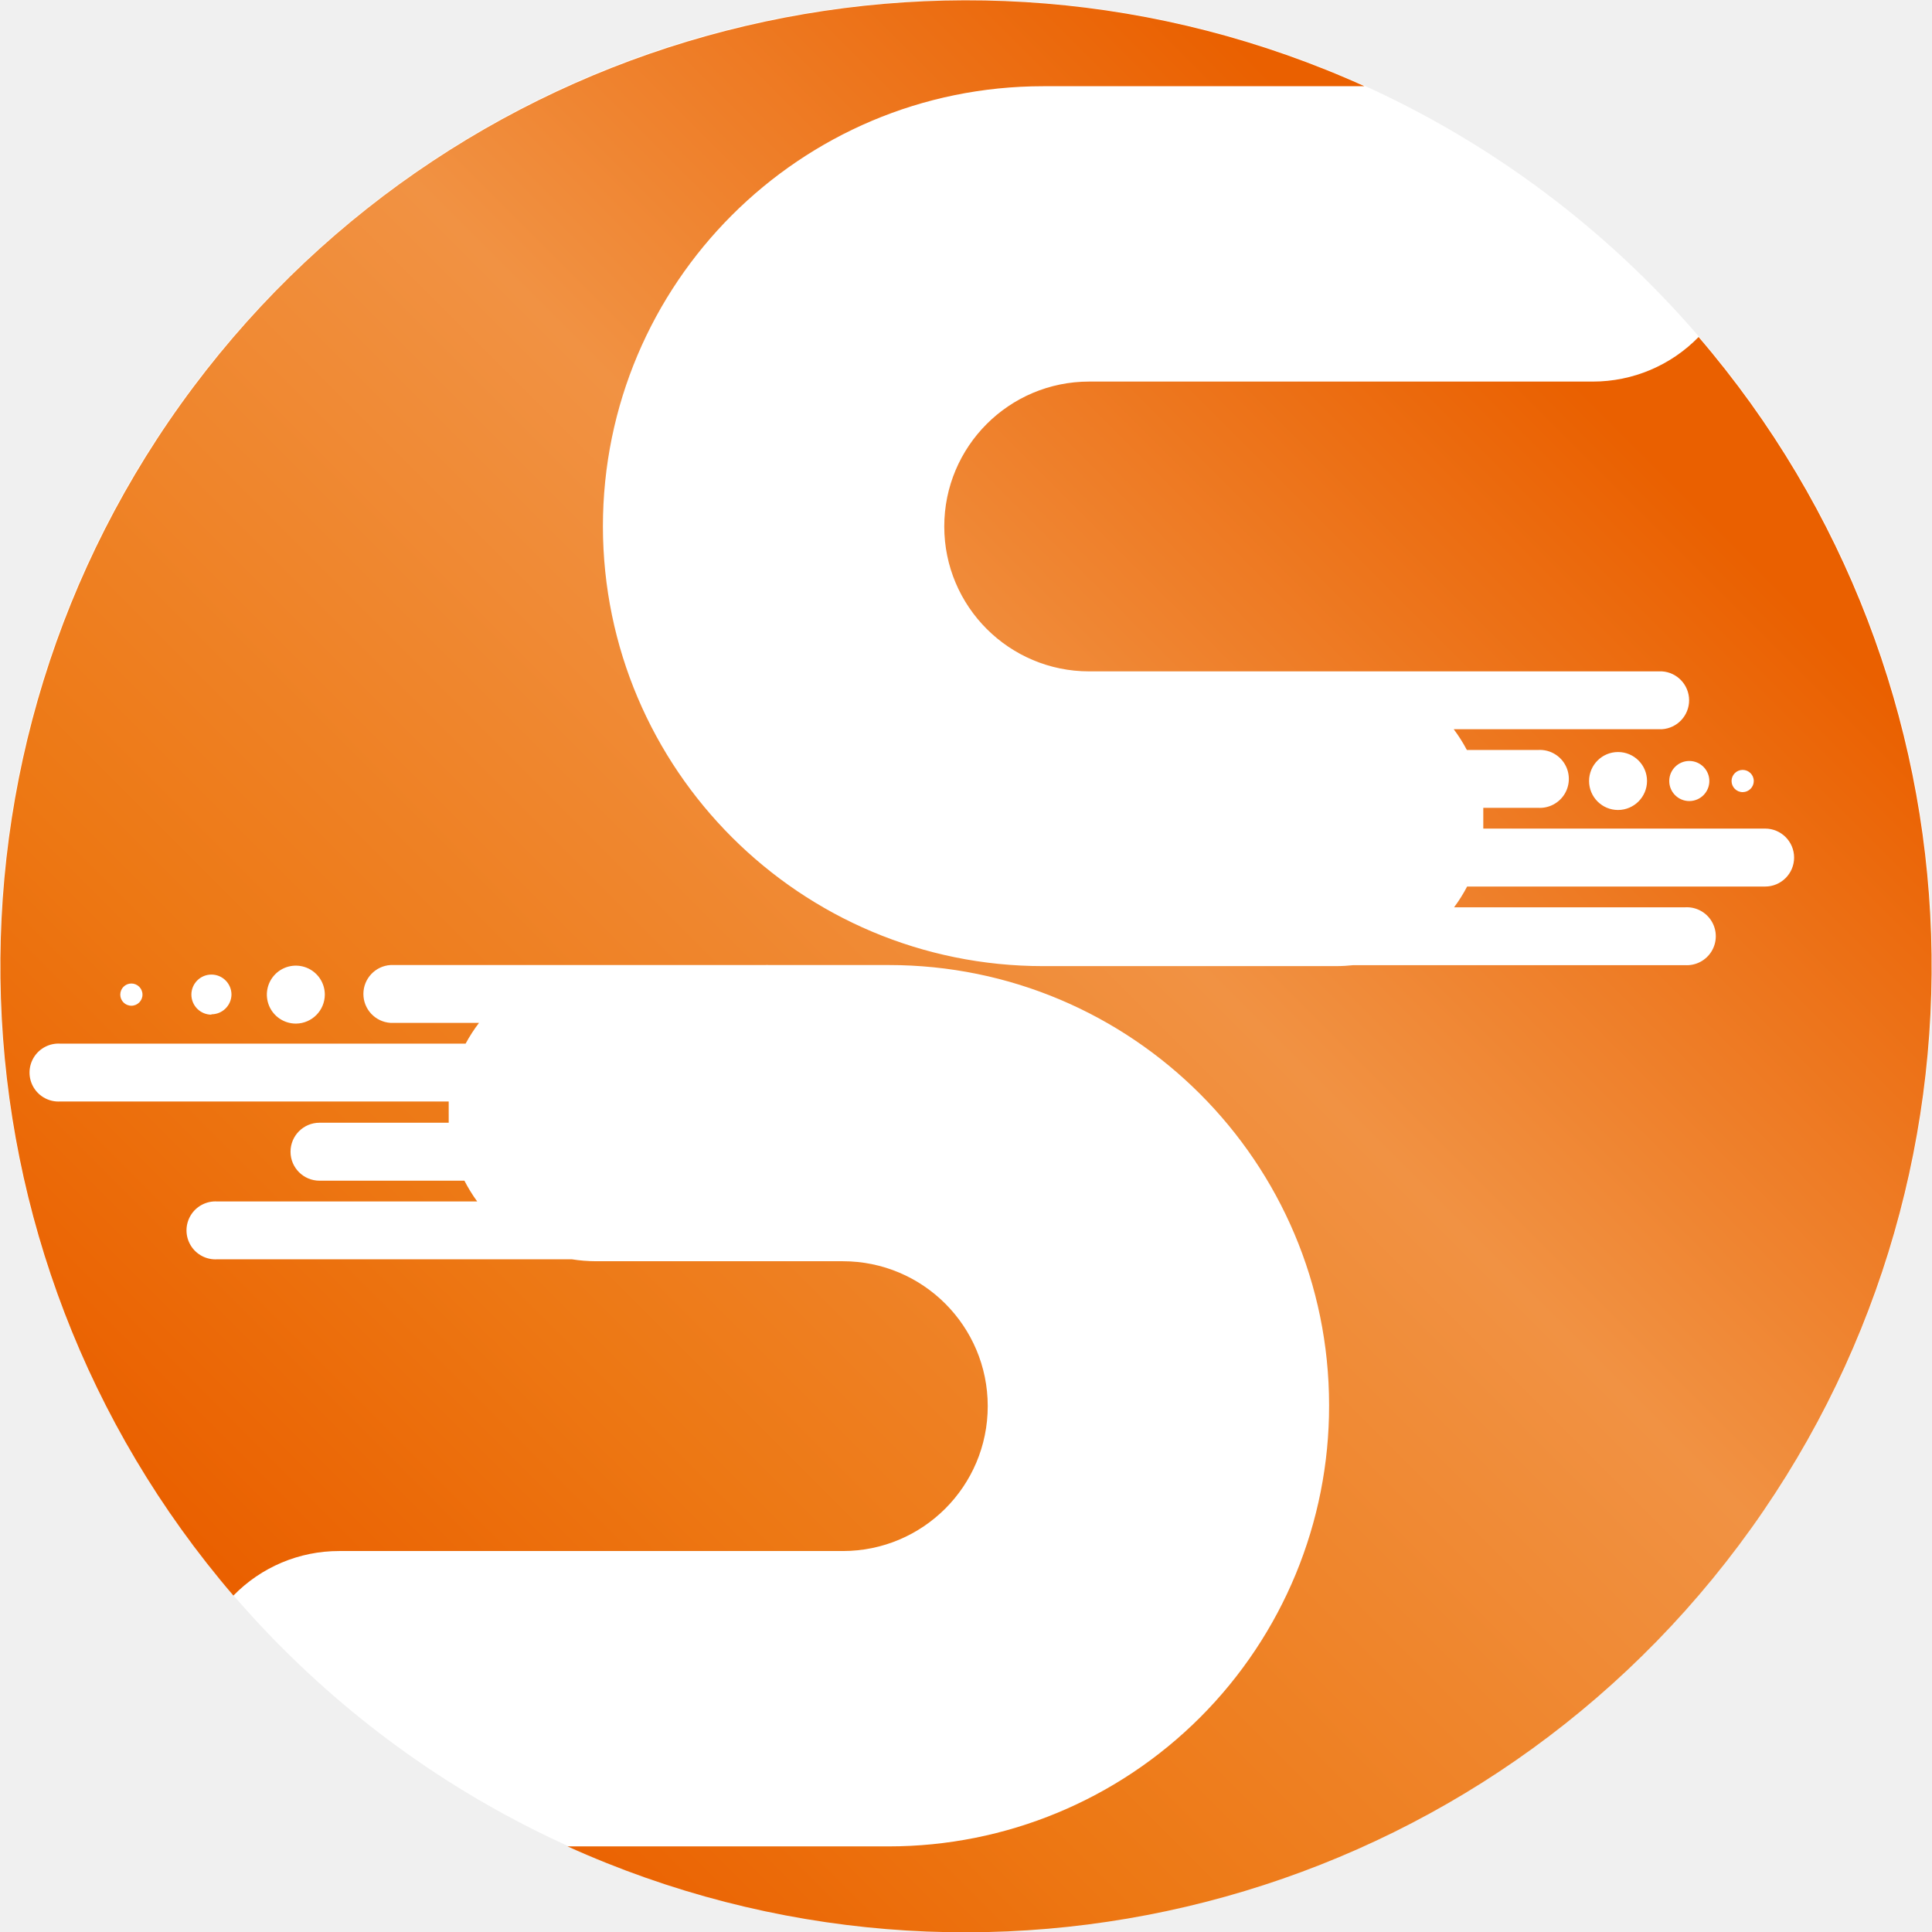
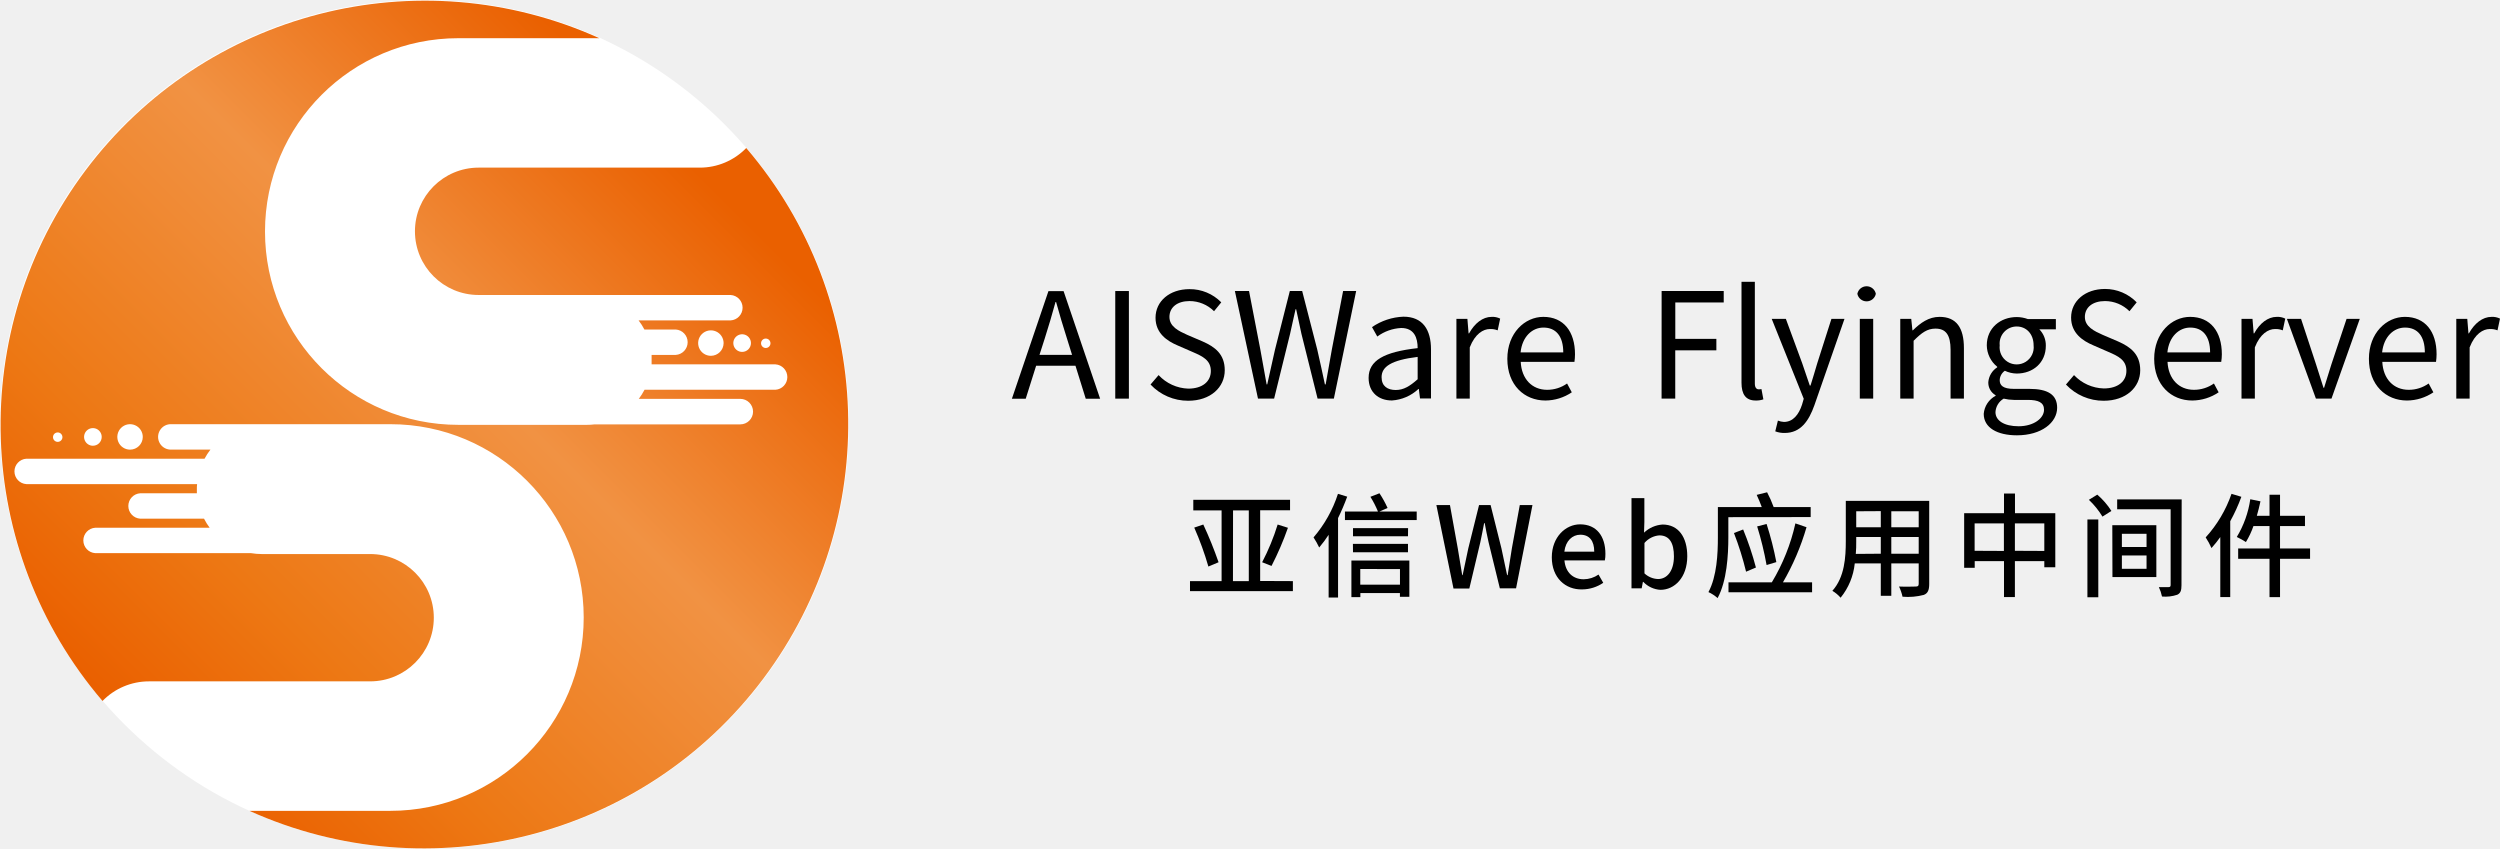
- <svg xmlns="http://www.w3.org/2000/svg" viewBox="0 0 160 160">
+ <svg xmlns="http://www.w3.org/2000/svg" viewBox="0 0 530.19 180">
  <defs>
    <style>.cls-1{fill:#fff;}.cls-2{fill:url(#未命名的渐变_4);}</style>
-     <linearGradient id="未命名的渐变_4" x1="129.53" y1="30.49" x2="24.26" y2="135.76" gradientUnits="userSpaceOnUse">
+     <linearGradient id="未命名的渐变_4" x1="145.73" y1="34.3" x2="27.3" y2="152.73" gradientUnits="userSpaceOnUse">
      <stop offset="0" stop-color="#ea6000" />
      <stop offset="0.38" stop-color="#f19243" />
      <stop offset="0.77" stop-color="#ed7814" />
      <stop offset="1" stop-color="#ea6000" />
    </linearGradient>
  </defs>
  <g id="图层_2" data-name="图层 2">
    <g id="图层_1-2" data-name="图层 1">
-       <ellipse class="cls-1" cx="80" cy="79.98" rx="80" ry="79.98" />
-       <path class="cls-2" d="M140.68,27.9a12.22,12.22,0,0,1-8.76,3.7H90.2a12,12,0,0,0-12,12h0a12,12,0,0,0,12,12h20.44c.35,0,.7,0,1,0h26a2.4,2.4,0,0,1,0,4.79H120.39a12.8,12.8,0,0,1,1.09,1.72h5.89a2.4,2.4,0,1,1,0,4.79h-4.53c0,.3,0,.59,0,.88h0q0,.44,0,.84h23.34a2.4,2.4,0,0,1,0,4.8H121.5a12.74,12.74,0,0,1-1.08,1.72h19.12a2.4,2.4,0,1,1,0,4.79H112.09a13.94,13.94,0,0,1-1.45.08H86.4A36.46,36.46,0,0,1,49.93,43.6h0A36.47,36.47,0,0,1,86.4,7.14H113a80,80,0,0,0-93.67,125,12.19,12.19,0,0,1,8.76-3.69H69.8a12,12,0,0,0,12-12h0a12,12,0,0,0-12-12H49.36a13.16,13.16,0,0,1-2-.16H18a2.4,2.4,0,1,1,0-4.79H39.52a13.25,13.25,0,0,1-1.06-1.72h-12a2.4,2.4,0,1,1,0-4.8h10.7c0-.25,0-.5,0-.76h0c0-.32,0-.64,0-1H5a2.4,2.4,0,1,1,0-4.79H38.56a12.94,12.94,0,0,1,1.11-1.72H32.34a2.4,2.4,0,0,1,0-4.79h31a2.19,2.19,0,0,1,.36,0H73.6a36.47,36.47,0,0,1,36.47,36.46h0A36.47,36.47,0,0,1,73.6,152.91H47a80,80,0,0,0,93.67-125ZM134,67.08a2.4,2.4,0,1,1,2.4-2.4A2.41,2.41,0,0,1,134,67.08Zm5.9-.74a1.66,1.66,0,1,1,1.66-1.66A1.66,1.66,0,0,1,139.91,66.34Zm4.42-.74a.92.92,0,1,1,.92-.92A.92.92,0,0,1,144.33,65.6ZM10.88,83.29a.92.92,0,1,1,.92-.92A.92.92,0,0,1,10.88,83.29Zm6.63.74a1.66,1.66,0,1,1,1.66-1.66A1.66,1.66,0,0,1,17.51,84Zm7,.74a2.4,2.4,0,1,1,2.39-2.4A2.41,2.41,0,0,1,24.52,84.77Z" />
+       <path d="M274.19,123.24v2.13H252.37v-2.13h6.7v-15h-6V106h20.52v2.21h-6.34v15Zm-19-12a84.56,84.56,0,0,1,3.24,8l-2.16.91a65.67,65.67,0,0,0-3-8.26Zm6.29,12h3.36v-15H261.5Zm6.19-4a47.56,47.56,0,0,0,3.29-8l2.18.69a64.16,64.16,0,0,1-3.48,8.09Z" />
+       <path d="M285.71,105.33a47.26,47.26,0,0,1-1.94,4.54v16.85h-2v-13.3a25.46,25.46,0,0,1-2,2.69,17.28,17.28,0,0,0-1.2-2.14,26.85,26.85,0,0,0,5.18-9.24Zm14.74,3.15v1.82H285.23v-1.82h7a20.57,20.57,0,0,0-1.6-3.12l1.92-.75a21.47,21.47,0,0,1,1.72,3.12l-1.72.75ZM286.6,118.87h12.29v7.7h-2v-.79H288.5v.86h-1.9Zm12-5.14H286.94V112h11.68Zm-11.68,1.61h11.68v1.78H286.94Zm1.56,5.33V124h8.42v-3.31Z" />
+       <path d="M304.62,107.11h2.88l1.66,9.19.94,5.67h.09c.39-1.9.79-3.8,1.2-5.67l2.28-9.19h2.45l2.3,9.19c.41,1.85.8,3.75,1.2,5.67h.12c.29-1.92.6-3.82.89-5.67l1.68-9.19H325l-3.48,17.66h-3.44L315.69,115c-.31-1.4-.58-2.72-.82-4.06h-.12c-.24,1.34-.53,2.66-.81,4.06l-2.33,9.81h-3.36Z" />
+       <path d="M329.1,118.2c0-4.3,2.93-7,6-7,3.5,0,5.37,2.52,5.37,6.26a6.51,6.51,0,0,1-.12,1.39h-8.57c.22,2.52,1.8,4,4.09,4a5.64,5.64,0,0,0,3.14-1l1,1.75a8,8,0,0,1-4.47,1.4C332,125.09,329.1,122.54,329.1,118.2Zm9-1.2c0-2.28-1-3.6-2.95-3.6-1.66,0-3.12,1.27-3.39,3.6Z" />
+       <path d="M348.5,123.4h-.08l-.26,1.37H346V105.64h2.73v5.07l-.07,2.25a6.33,6.33,0,0,1,3.94-1.72c3.34,0,5.23,2.66,5.23,6.72,0,4.53-2.71,7.13-5.69,7.13A5.46,5.46,0,0,1,348.5,123.4ZM355,118c0-2.76-.89-4.46-3.1-4.46a4.62,4.62,0,0,0-3.15,1.61v6.45a4.43,4.43,0,0,0,2.88,1.2C353.54,122.8,355,121.1,355,118Z" />
+       <path d="M366.54,109.68V114c0,3.7-.31,9.22-2.28,12.84a7.56,7.56,0,0,0-1.94-1.27c1.8-3.36,2-8.19,2-11.57v-6.46h9.31c-.31-.84-.7-1.8-1.08-2.59l2.21-.55a24.45,24.45,0,0,1,1.39,3.14H384v2.12ZM384.3,123.5v2.11H366.57V123.5h9.19a41.9,41.9,0,0,0,5-12.5l2.36.81a52.4,52.4,0,0,1-5,11.69Zm-14-2.26a64.9,64.9,0,0,0-2.57-8.2l1.95-.75a63.79,63.79,0,0,1,2.71,8.07Zm4.35-1.41a67.94,67.94,0,0,0-2-8.19l2-.52a68,68,0,0,1,2.07,8.09Z" />
+       <path d="M409.14,123.86c0,1.3-.31,2-1.17,2.31a13.28,13.28,0,0,1-4.49.38,9.86,9.86,0,0,0-.74-2.16c1.53.07,3.12,0,3.57,0s.6-.15.6-.6v-4.3H401.1v6.87h-2.23v-6.87h-5.52a13.73,13.73,0,0,1-3,7.27,7.28,7.28,0,0,0-1.75-1.46c2.61-2.9,2.85-7.15,2.85-10.54v-8.54h17.69Zm-10.27-6.43v-3.55h-5.21v1c0,.81,0,1.7-.09,2.59Zm-5.21-9v3.39h5.21V108.4Zm13.25,0H401.1v3.39h5.81Zm0,9v-3.55H401.1v3.55Z" />
+       <path d="M435.88,108.84v11.47h-2.33V119h-6.24v7.63H425V119h-6.21v1.42h-2.24V108.84H425v-4.18h2.33v4.18Zm-10.9,8V111h-6.21v5.81Zm8.57,0V111h-6.24v5.81Z" />
+       <path d="M442.69,110.16H445v16.51h-2.31Zm2.09-5.26a15.69,15.69,0,0,1,3,3.46l-1.9,1.2A16.79,16.79,0,0,0,443,106Zm3.19,6.48h9.34v11H448Zm14.67,12.75c0,1.12-.21,1.67-.89,2a7.93,7.93,0,0,1-3.24.38,9,9,0,0,0-.67-2c.91,0,1.82,0,2.09,0s.41-.12.41-.43V108H449v-2.09h13.68ZM450,116h5.23V113.2H450Zm0,4.63h5.23v-2.83H450Z" />
+       <path d="M475.34,105.36a36.92,36.92,0,0,1-2.36,5.18v16.08h-2.11V113.9a24.39,24.39,0,0,1-1.87,2.33,14.8,14.8,0,0,0-1.23-2.26,26.73,26.73,0,0,0,5.48-9.24Zm14.57,13.15h-6.37v8.13h-2.23v-8.13h-6.65v-2.19h6.65v-4.75H477.9a17.29,17.29,0,0,1-1.6,3.39,14.35,14.35,0,0,0-1.93-1.08,21.31,21.31,0,0,0,2.86-8l2.16.44c-.21,1-.48,2.06-.77,3.07h2.69v-4.47h2.23v4.47h5.29v2.18h-5.29v4.75h6.37Z" />
+       <path d="M228.08,77.56h-8.34l-2.21,7H214.6l7.75-22.82h3.21l7.75,22.82h-3.05Zm-.72-2.3-1.09-3.49c-.84-2.58-1.55-5.07-2.3-7.72h-.12c-.72,2.68-1.47,5.14-2.28,7.72l-1.12,3.49Z" />
+       <path d="M236.52,61.72h2.89V84.54h-2.89Z" />
+       <path d="M244,81.55l1.71-2A9,9,0,0,0,252,82.42c3,0,4.79-1.5,4.79-3.74s-1.65-3.08-3.79-4l-3.3-1.44c-2.12-.9-4.64-2.52-4.64-5.85,0-3.52,3-6.07,7.19-6.07A9.32,9.32,0,0,1,259,64.12L257.47,66a7.38,7.38,0,0,0-5.2-2.15c-2.58,0-4.26,1.31-4.26,3.37s2,3,3.76,3.79l3.27,1.4c2.65,1.16,4.7,2.71,4.7,6.11,0,3.61-3,6.47-7.75,6.47A10.91,10.91,0,0,1,244,81.55Z" />
+       <path d="M261.89,61.72h3l2.4,12.42c.43,2.46.9,4.92,1.33,7.38h.13c.53-2.46,1.09-4.92,1.65-7.38l3.14-12.42h2.62l3.2,12.42c.56,2.43,1.09,4.89,1.62,7.38h.16q.64-3.73,1.31-7.38l2.39-12.42h2.77l-4.73,22.82h-3.45L276,70.78c-.4-1.81-.75-3.46-1.12-5.2h-.12c-.38,1.74-.78,3.39-1.16,5.2l-3.39,13.76h-3.42Z" />
+       <path d="M290.25,80.15c0-3.68,3.21-5.51,10.4-6.32,0-2.18-.72-4.27-3.49-4.27a9.33,9.33,0,0,0-5.07,1.81l-1.12-2a12.65,12.65,0,0,1,6.66-2.21c4.11,0,5.85,2.77,5.85,6.94v10.4h-2.33l-.25-2h-.09a9.06,9.06,0,0,1-5.61,2.43C292.37,84.94,290.25,83.2,290.25,80.15Zm10.4.28V75.69C295,76.38,293,77.78,293,80c0,1.93,1.31,2.71,3,2.71S299,81.89,300.65,80.43Z" />
+       <path d="M308.87,67.63h2.33l.25,3.08h.1c1.18-2.14,2.89-3.51,4.79-3.51a3.62,3.62,0,0,1,1.81.37l-.53,2.49a4,4,0,0,0-1.65-.28c-1.4,0-3.15,1-4.27,3.89V84.54h-2.83Z" />
+       <path d="M319.67,76.1c0-5.48,3.71-8.9,7.63-8.9,4.3,0,6.72,3.11,6.72,7.93a11.34,11.34,0,0,1-.12,1.62H322.51c.18,3.61,2.39,5.92,5.6,5.92a7.27,7.27,0,0,0,4.23-1.34l1,1.87a10.09,10.09,0,0,1-5.6,1.74C323.28,84.94,319.67,81.67,319.67,76.1Zm11.86-1.37c0-3.43-1.55-5.26-4.2-5.26-2.39,0-4.51,1.93-4.85,5.26Z" />
+       <path d="M352.39,61.72h13.17v2.43H355.29v7.72H364v2.42h-8.72V84.54h-2.9Z" />
+       <path d="M369.33,81.17V59.76h2.83v21.6c0,.87.38,1.21.81,1.21a2.54,2.54,0,0,0,.59-.06l.41,2.18a4.39,4.39,0,0,1-1.65.25C370.2,84.94,369.33,83.57,369.33,81.17Z" />
+       <path d="M376.49,91.48l.56-2.28a3.88,3.88,0,0,0,1.28.28c1.93,0,3.14-1.55,3.83-3.64l.37-1.27-6.79-16.94h3l3.46,9.4c.49,1.47,1.09,3.21,1.61,4.73h.16c.47-1.52,1-3.23,1.43-4.73l3-9.4h2.77l-6.38,18.31c-1.18,3.33-2.92,5.88-6.29,5.88A5.35,5.35,0,0,1,376.49,91.48Z" />
+       <path d="M393.9,62.31a2,2,0,0,1,3.92,0,2,2,0,0,1-3.92,0Zm.52,5.32h2.84V84.54h-2.84Z" />
+       <path d="M403,67.63h2.33l.25,2.43h.09c1.62-1.59,3.36-2.86,5.67-2.86,3.55,0,5.16,2.3,5.16,6.63V84.54h-2.83V74.2c0-3.17-1-4.51-3.2-4.51-1.75,0-2.93.87-4.64,2.58V84.54H403Z" />
+       <path d="M420.7,87.77a4.78,4.78,0,0,1,2.52-3.83v-.12a3.06,3.06,0,0,1-1.55-2.77,4.15,4.15,0,0,1,1.89-3.15v-.12a5.93,5.93,0,0,1-2.21-4.54c0-3.71,2.93-6,6.35-6a6.92,6.92,0,0,1,2.37.43H436v2.18H432.5a4.83,4.83,0,0,1,1.37,3.49c0,3.61-2.74,5.88-6.17,5.88a5.94,5.94,0,0,1-2.52-.59,2.52,2.52,0,0,0-1.09,2c0,1.09.69,1.84,3,1.84h3.3c3.92,0,5.88,1.24,5.88,4,0,3.14-3.3,5.85-8.53,5.85C423.56,92.32,420.7,90.7,420.7,87.77Zm12.79-.87c0-1.56-1.21-2.09-3.45-2.09h-2.93a9.89,9.89,0,0,1-2.18-.27,3.56,3.56,0,0,0-1.74,2.86c0,1.8,1.84,3,4.92,3C431.35,90.39,433.49,88.68,433.49,86.9Zm-2.21-13.66c0-2.46-1.58-4-3.58-4a3.62,3.62,0,0,0-3.61,4,3.62,3.62,0,1,0,7.19,0Z" />
+       <path d="M438.14,81.55l1.71-2a9,9,0,0,0,6.32,2.83c3,0,4.79-1.5,4.79-3.74s-1.65-3.08-3.8-4l-3.3-1.44c-2.11-.9-4.63-2.52-4.63-5.85,0-3.52,3-6.07,7.19-6.07a9.33,9.33,0,0,1,6.72,2.84L451.61,66a7.37,7.37,0,0,0-5.19-2.15c-2.59,0-4.27,1.31-4.27,3.37s2,3,3.77,3.79l3.27,1.4c2.64,1.16,4.7,2.71,4.7,6.11,0,3.61-3,6.47-7.75,6.47A10.91,10.91,0,0,1,438.14,81.55Z" />
+       <path d="M456.85,76.1c0-5.48,3.7-8.9,7.62-8.9,4.3,0,6.73,3.11,6.73,7.93a11.15,11.15,0,0,1-.13,1.62H459.68c.18,3.61,2.4,5.92,5.6,5.92a7.32,7.32,0,0,0,4.24-1.34l1,1.87a10.09,10.09,0,0,1-5.6,1.74C460.46,84.94,456.85,81.67,456.85,76.1Zm11.86-1.37c0-3.43-1.56-5.26-4.21-5.26-2.39,0-4.51,1.93-4.85,5.26Z" />
+       <path d="M475.37,67.63h2.33l.25,3.08h.1c1.18-2.14,2.89-3.51,4.79-3.51a3.62,3.62,0,0,1,1.81.37l-.53,2.49a4,4,0,0,0-1.65-.28c-1.4,0-3.15,1-4.27,3.89V84.54h-2.83Z" />
+       <path d="M485,67.63h3l3.17,9.62c.53,1.65,1.06,3.39,1.59,5h.12c.5-1.59,1.06-3.33,1.56-5l3.21-9.62h2.8l-6,16.91h-3.3Z" />
+       <path d="M502.39,76.1c0-5.48,3.71-8.9,7.63-8.9,4.29,0,6.72,3.11,6.72,7.93a11.34,11.34,0,0,1-.12,1.62H505.23c.18,3.61,2.39,5.92,5.6,5.92a7.27,7.27,0,0,0,4.23-1.34l1,1.87a10.09,10.09,0,0,1-5.6,1.74C506,84.94,502.39,81.67,502.39,76.1Zm11.86-1.37c0-3.43-1.55-5.26-4.2-5.26-2.4,0-4.51,1.93-4.86,5.26Z" />
+       <path d="M520.92,67.63h2.33l.25,3.08h.09c1.19-2.14,2.9-3.51,4.8-3.51a3.6,3.6,0,0,1,1.8.37l-.53,2.49a4,4,0,0,0-1.65-.28c-1.4,0-3.14,1-4.26,3.89V84.54h-2.83Z" />
+       <ellipse class="cls-1" cx="90" cy="89.97" rx="90" ry="89.97" />
+       <path class="cls-2" d="M158.26,31.39a13.7,13.7,0,0,1-9.85,4.16H101.48A13.51,13.51,0,0,0,88,49.05h0a13.51,13.51,0,0,0,13.51,13.51h23c.4,0,.79,0,1.17,0h29.27a2.7,2.7,0,0,1,0,5.39H135.43a12.6,12.6,0,0,1,1.23,1.93h6.64a2.7,2.7,0,0,1,0,5.39h-5.11c0,.33,0,.66,0,1h0c0,.32,0,.64,0,1h26.25a2.7,2.7,0,0,1,0,5.39H136.69a13.68,13.68,0,0,1-1.22,1.93H157A2.7,2.7,0,1,1,157,90H126.1a12.63,12.63,0,0,1-1.63.1H97.2a41,41,0,0,1-41-41h0a41,41,0,0,1,41-41h29.91A90,90,0,0,0,21.74,148.66a13.74,13.74,0,0,1,9.85-4.16H78.52A13.5,13.5,0,0,0,92,131h0a13.5,13.5,0,0,0-13.51-13.5h-23a13.85,13.85,0,0,1-2.25-.19H20.21a2.7,2.7,0,0,1,0-5.39H44.46A13.17,13.17,0,0,1,43.27,110H29.75a2.7,2.7,0,0,1,0-5.39h12c0-.29,0-.57,0-.86h0c0-.37,0-.72.05-1.08H5.6a2.7,2.7,0,0,1,0-5.39H43.38a13,13,0,0,1,1.25-1.93H36.39a2.7,2.7,0,1,1,0-5.39H71.22a2.6,2.6,0,0,1,.4,0H82.79a41,41,0,0,1,41,41h0a41,41,0,0,1-41,41H52.89A90,90,0,0,0,158.26,31.39Zm-7.5,44.07a2.7,2.7,0,1,1,2.7-2.69A2.71,2.71,0,0,1,150.76,75.46Zm6.64-.83a1.87,1.87,0,1,1,1.86-1.86A1.87,1.87,0,0,1,157.4,74.63Zm5-.83a1,1,0,1,1,1-1A1,1,0,0,1,162.37,73.8ZM12.24,93.71a1,1,0,1,1,1-1A1,1,0,0,1,12.24,93.71Zm7.46.82a1.87,1.87,0,1,1,1.87-1.86A1.86,1.86,0,0,1,19.7,94.53Zm7.88.83a2.7,2.7,0,1,1,2.7-2.69A2.7,2.7,0,0,1,27.58,95.36Z" />
    </g>
  </g>
</svg>
